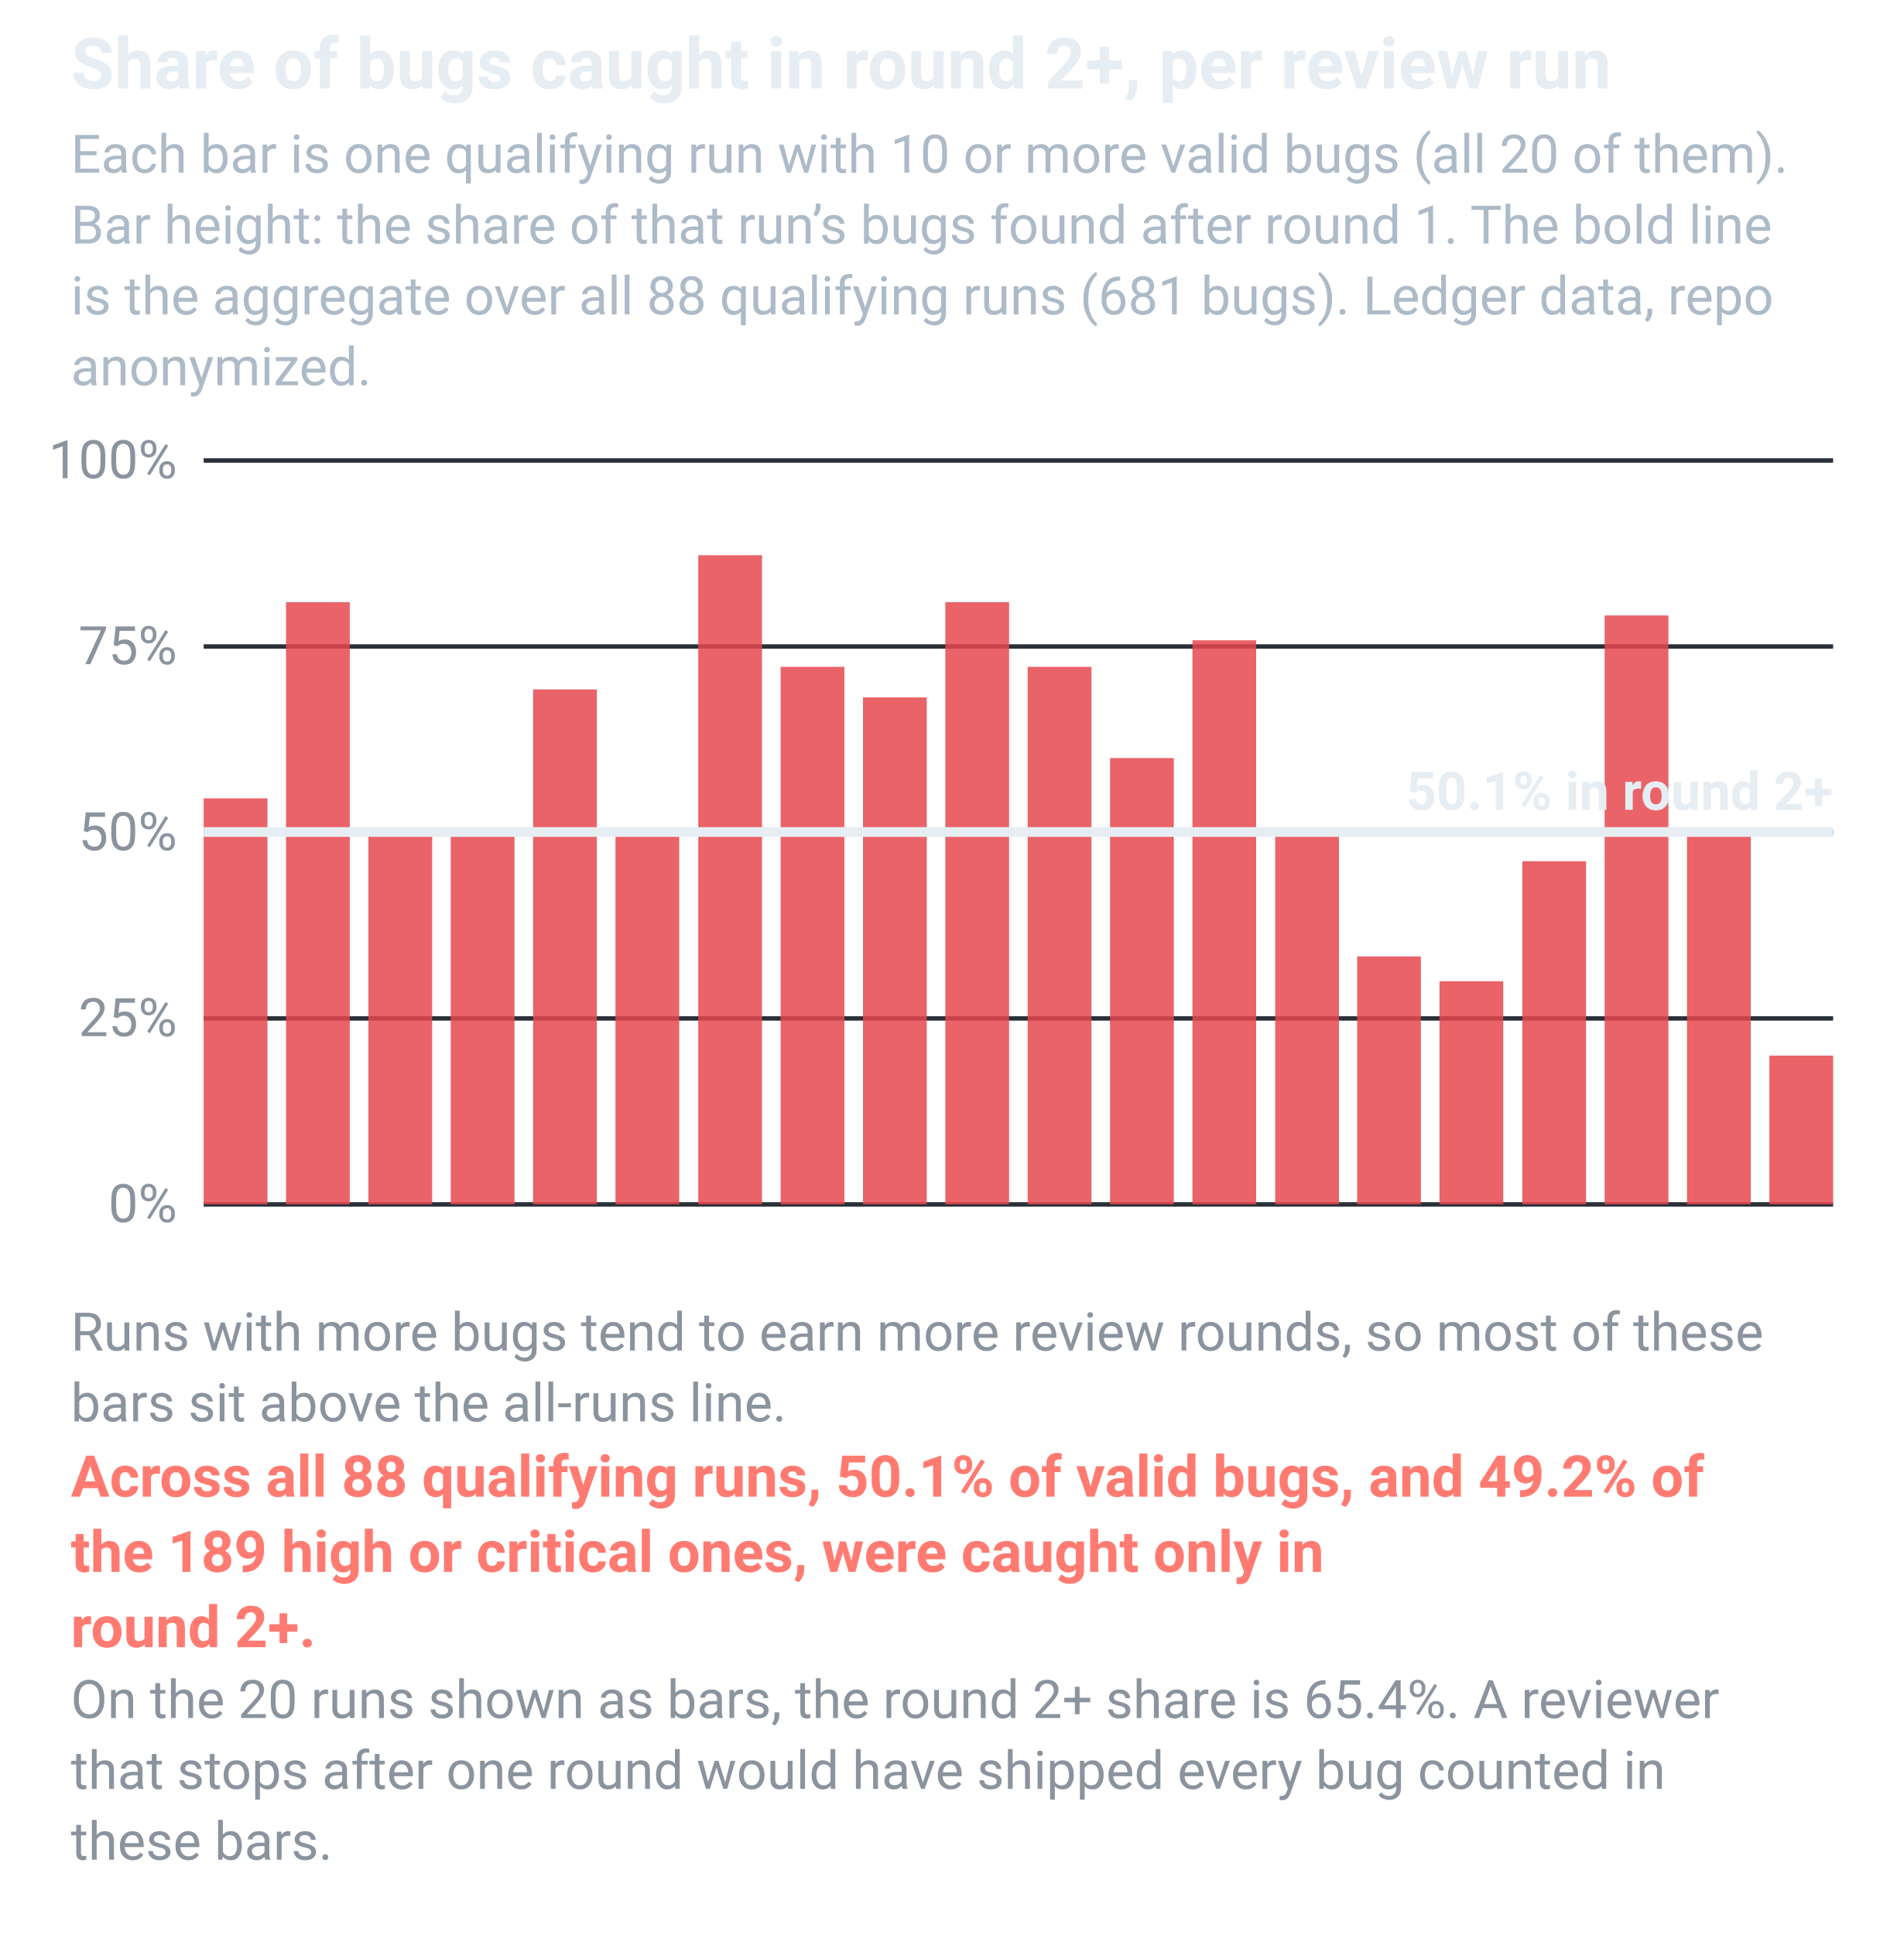
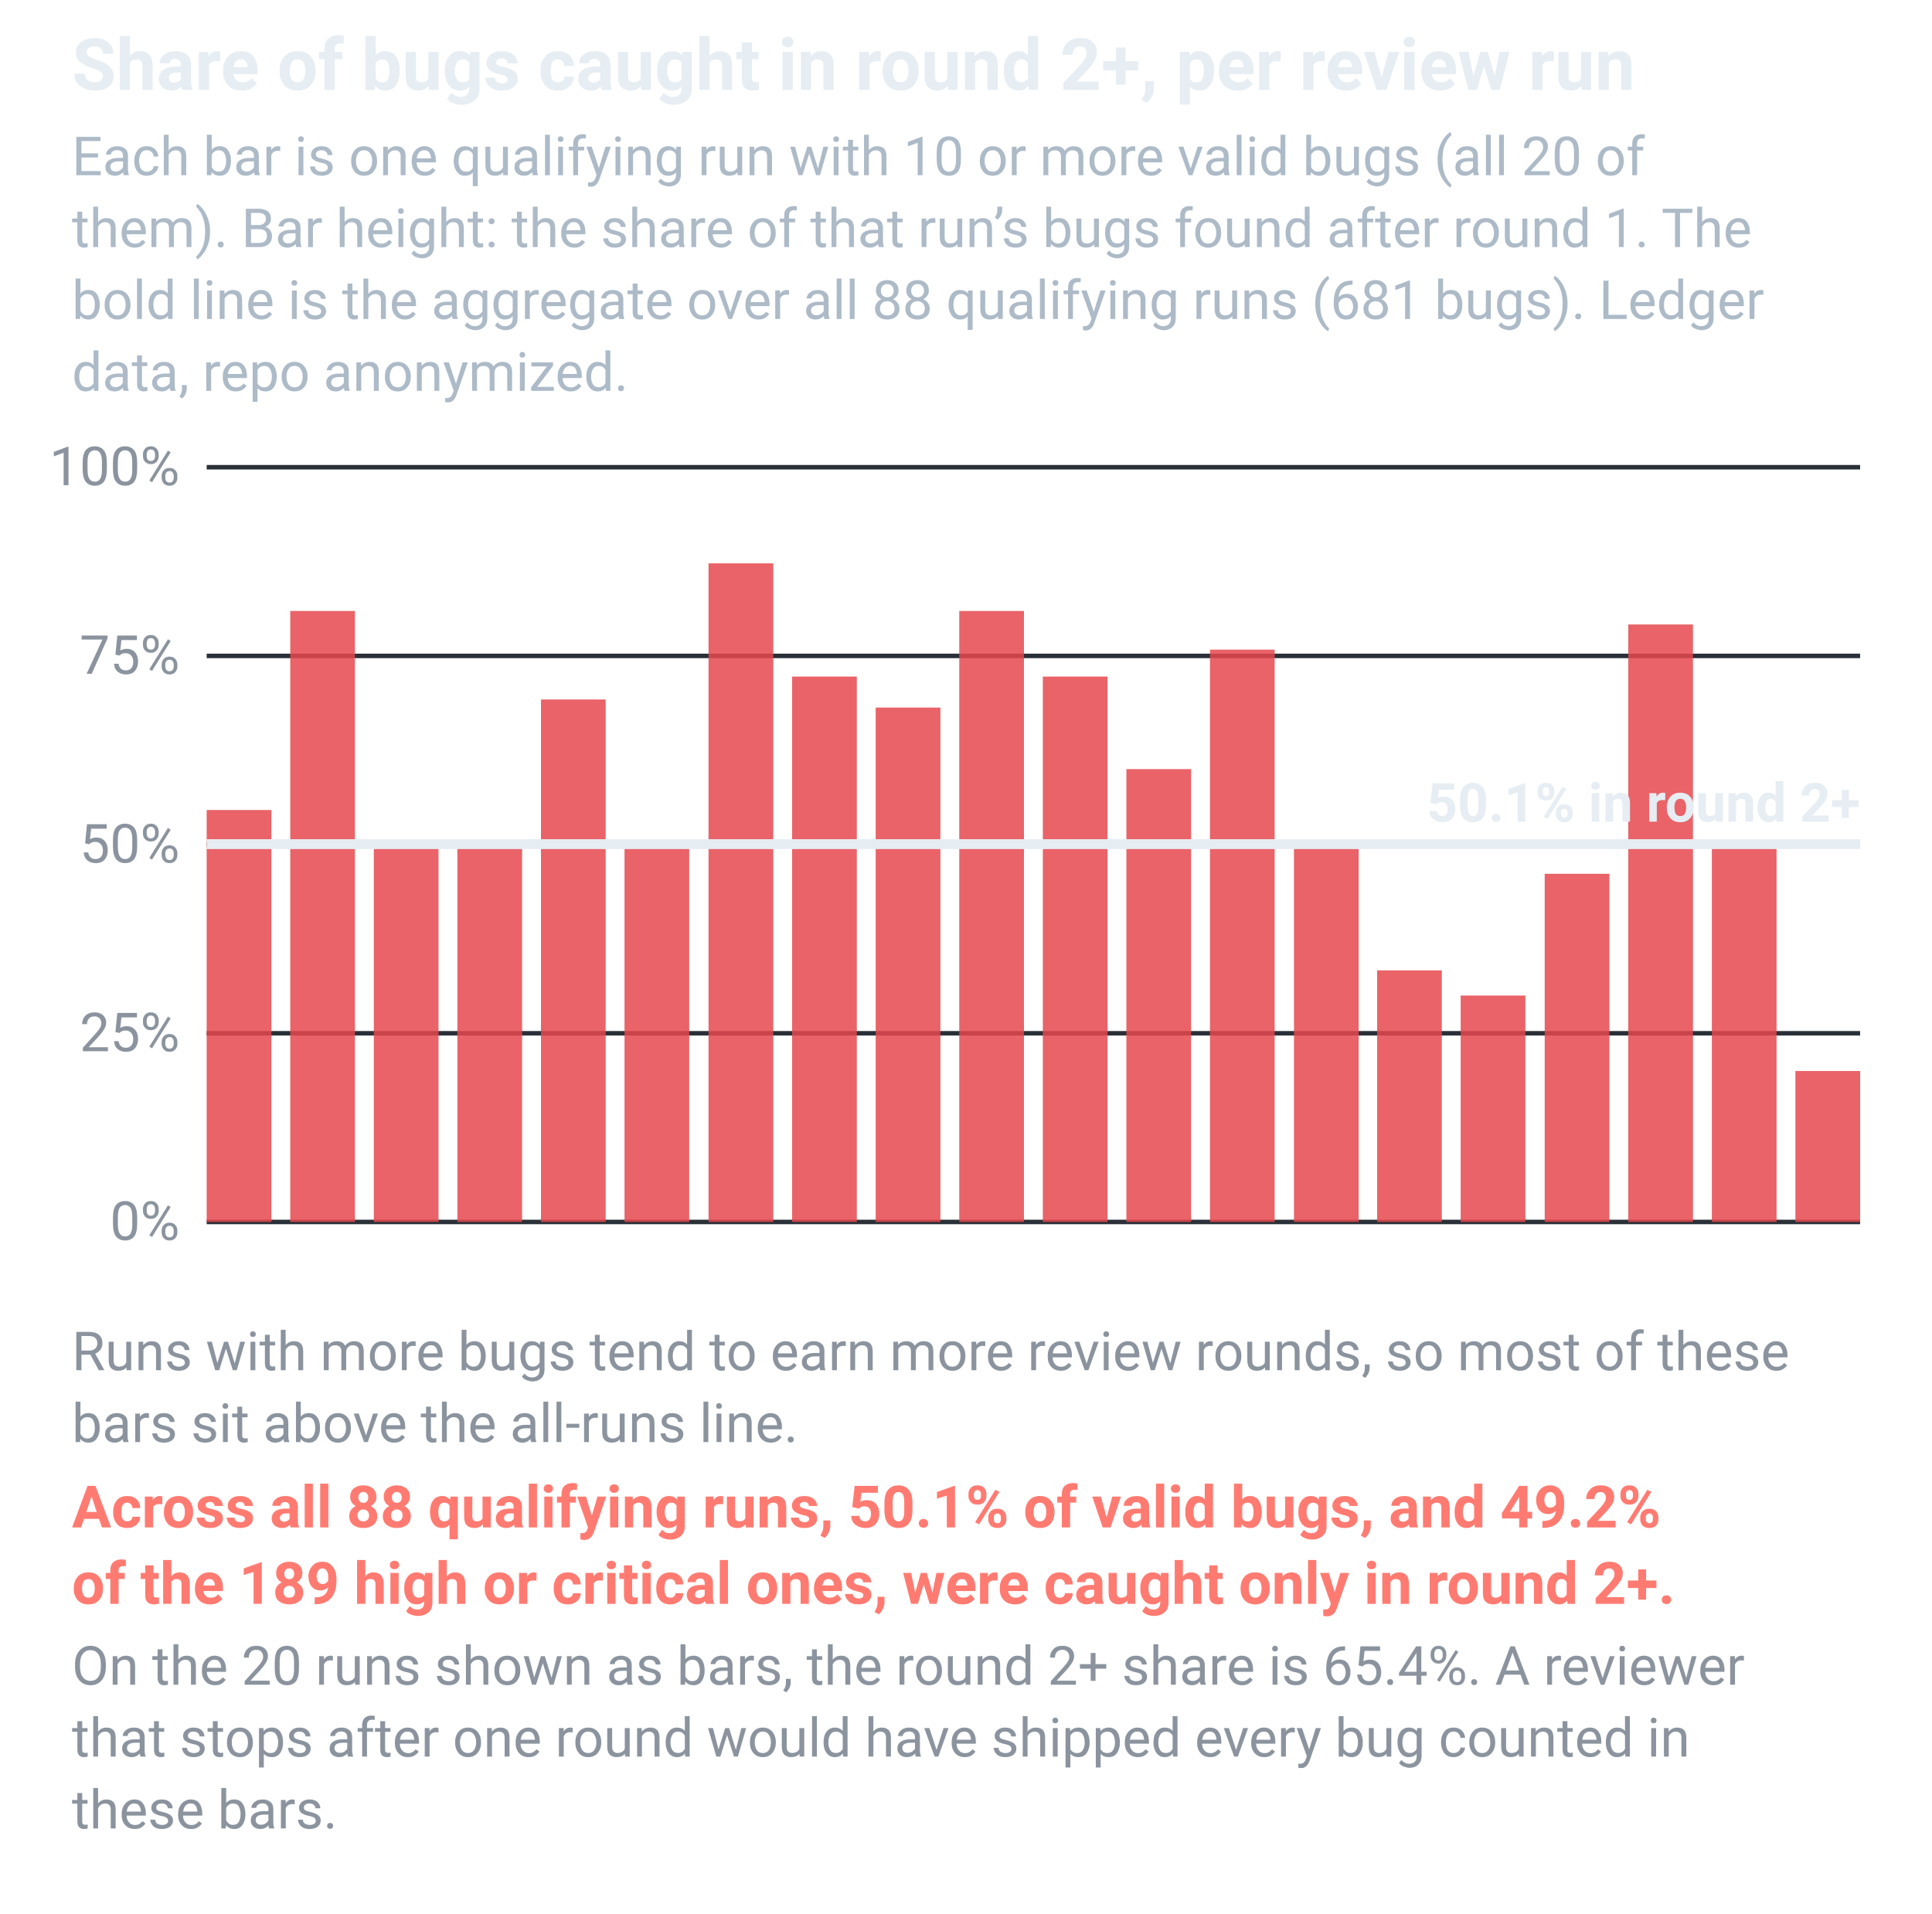
- <svg xmlns="http://www.w3.org/2000/svg" viewBox="0 0 430 437" font-family="-apple-system,Segoe UI,Roboto,Helvetica,Arial,sans-serif">
+ <svg xmlns="http://www.w3.org/2000/svg" viewBox="0 0 430 426" font-family="-apple-system,Segoe UI,Roboto,Helvetica,Arial,sans-serif">
  <text x="16.0" y="20.0" font-size="16" font-weight="700" fill="#e6edf3">Share of bugs caught in round 2+, per review run</text>
-   <text x="16.0" y="39.0" font-size="12" fill="#adbac7">Each bar is one qualifying run with 10 or more valid bugs (all 20 of them).</text>
-   <text x="16.0" y="55.0" font-size="12" fill="#adbac7">Bar height: the share of that run’s bugs found after round 1. The bold line</text>
-   <text x="16.0" y="71.0" font-size="12" fill="#adbac7">is the aggregate over all 88 qualifying runs (681 bugs). Ledger data, repo</text>
-   <text x="16.0" y="87.0" font-size="12" fill="#adbac7">anonymized.</text>
+   <text x="16.0" y="39.0" font-size="12" fill="#adbac7">Each bar is one qualifying run with 10 or more valid bugs (all 20 of</text>
+   <text x="16.0" y="55.0" font-size="12" fill="#adbac7">them). Bar height: the share of that run’s bugs found after round 1. The</text>
+   <text x="16.0" y="71.0" font-size="12" fill="#adbac7">bold line is the aggregate over all 88 qualifying runs (681 bugs). Ledger</text>
+   <text x="16.0" y="87.0" font-size="12" fill="#adbac7">data, repo anonymized.</text>
  <line x1="46" y1="272.0" x2="414" y2="272.0" stroke="#2a3038" stroke-width="1" />
  <text x="40.0" y="276.0" font-size="12" text-anchor="end" fill="#8b949e">0%</text>
  <line x1="46" y1="230.0" x2="414" y2="230.0" stroke="#2a3038" stroke-width="1" />
  <text x="40.0" y="234.0" font-size="12" text-anchor="end" fill="#8b949e">25%</text>
  <line x1="46" y1="188.0" x2="414" y2="188.0" stroke="#2a3038" stroke-width="1" />
  <text x="40.0" y="192.0" font-size="12" text-anchor="end" fill="#8b949e">50%</text>
  <line x1="46" y1="146.0" x2="414" y2="146.0" stroke="#2a3038" stroke-width="1" />
  <text x="40.0" y="150.0" font-size="12" text-anchor="end" fill="#8b949e">75%</text>
  <line x1="46" y1="104.0" x2="414" y2="104.0" stroke="#2a3038" stroke-width="1" />
  <text x="40.0" y="108.0" font-size="12" text-anchor="end" fill="#8b949e">100%</text>
  <rect x="46.0" y="180.3" width="14.4" height="91.7" fill="#E5484D" opacity="0.85" />
  <rect x="64.6" y="136.0" width="14.4" height="136.0" fill="#E5484D" opacity="0.85" />
  <rect x="83.2" y="188.0" width="14.4" height="84.0" fill="#E5484D" opacity="0.85" />
  <rect x="101.8" y="188.0" width="14.4" height="84.0" fill="#E5484D" opacity="0.85" />
  <rect x="120.4" y="155.7" width="14.4" height="116.3" fill="#E5484D" opacity="0.85" />
  <rect x="139.0" y="188.0" width="14.4" height="84.0" fill="#E5484D" opacity="0.85" />
  <rect x="157.7" y="125.4" width="14.4" height="146.6" fill="#E5484D" opacity="0.85" />
  <rect x="176.3" y="150.6" width="14.4" height="121.4" fill="#E5484D" opacity="0.85" />
  <rect x="194.9" y="157.5" width="14.4" height="114.5" fill="#E5484D" opacity="0.85" />
  <rect x="213.5" y="136.0" width="14.4" height="136.0" fill="#E5484D" opacity="0.85" />
  <rect x="232.1" y="150.6" width="14.4" height="121.4" fill="#E5484D" opacity="0.85" />
  <rect x="250.7" y="171.2" width="14.4" height="100.8" fill="#E5484D" opacity="0.85" />
  <rect x="269.3" y="144.6" width="14.4" height="127.4" fill="#E5484D" opacity="0.85" />
  <rect x="288.0" y="188.0" width="14.4" height="84.0" fill="#E5484D" opacity="0.85" />
  <rect x="306.5" y="216.0" width="14.4" height="56.0" fill="#E5484D" opacity="0.85" />
  <rect x="325.1" y="221.6" width="14.4" height="50.4" fill="#E5484D" opacity="0.85" />
  <rect x="343.8" y="194.5" width="14.4" height="77.5" fill="#E5484D" opacity="0.85" />
  <rect x="362.4" y="139.0" width="14.4" height="133.0" fill="#E5484D" opacity="0.85" />
  <rect x="381.0" y="188.0" width="14.4" height="84.0" fill="#E5484D" opacity="0.85" />
  <rect x="399.6" y="238.4" width="14.4" height="33.6" fill="#E5484D" opacity="0.85" />
  <line x1="46" y1="187.9" x2="414" y2="187.9" stroke="#e6edf3" stroke-width="2.2" />
  <text x="414.0" y="182.9" font-size="12" font-weight="700" text-anchor="end" fill="#e6edf3">50.1% in round 2+</text>
  <text x="16.0" y="305.0" font-size="12" fill="#8b949e">Runs with more bugs tend to earn more review rounds, so most of these</text>
  <text x="16.0" y="321.0" font-size="12" fill="#8b949e">bars sit above the all-runs line.</text>
-   <text x="16.0" y="338.0" font-size="13" font-weight="700" fill="#ff7b72">Across all 88 qualifying runs, 50.1% of valid bugs, and 49.2% of</text>
-   <text x="16.0" y="355.0" font-size="13" font-weight="700" fill="#ff7b72">the 189 high or critical ones, were caught only in</text>
-   <text x="16.0" y="372.0" font-size="13" font-weight="700" fill="#ff7b72">round 2+.</text>
-   <text x="16.0" y="388.0" font-size="12" fill="#8b949e">On the 20 runs shown as bars, the round 2+ share is 65.4%. A reviewer</text>
-   <text x="16.0" y="404.0" font-size="12" fill="#8b949e">that stops after one round would have shipped every bug counted in</text>
-   <text x="16.0" y="420.0" font-size="12" fill="#8b949e">these bars.</text>
+   <text x="16.0" y="340.0" font-size="13" font-weight="700" fill="#ff7b72">Across all 88 qualifying runs, 50.1% of valid bugs, and 49.2%</text>
+   <text x="16.0" y="357.0" font-size="13" font-weight="700" fill="#ff7b72">of the 189 high or critical ones, were caught only in round 2+.</text>
+   <text x="16.0" y="375.0" font-size="12" fill="#8b949e">On the 20 runs shown as bars, the round 2+ share is 65.4%. A reviewer</text>
+   <text x="16.0" y="391.0" font-size="12" fill="#8b949e">that stops after one round would have shipped every bug counted in</text>
+   <text x="16.0" y="407.0" font-size="12" fill="#8b949e">these bars.</text>
</svg>
